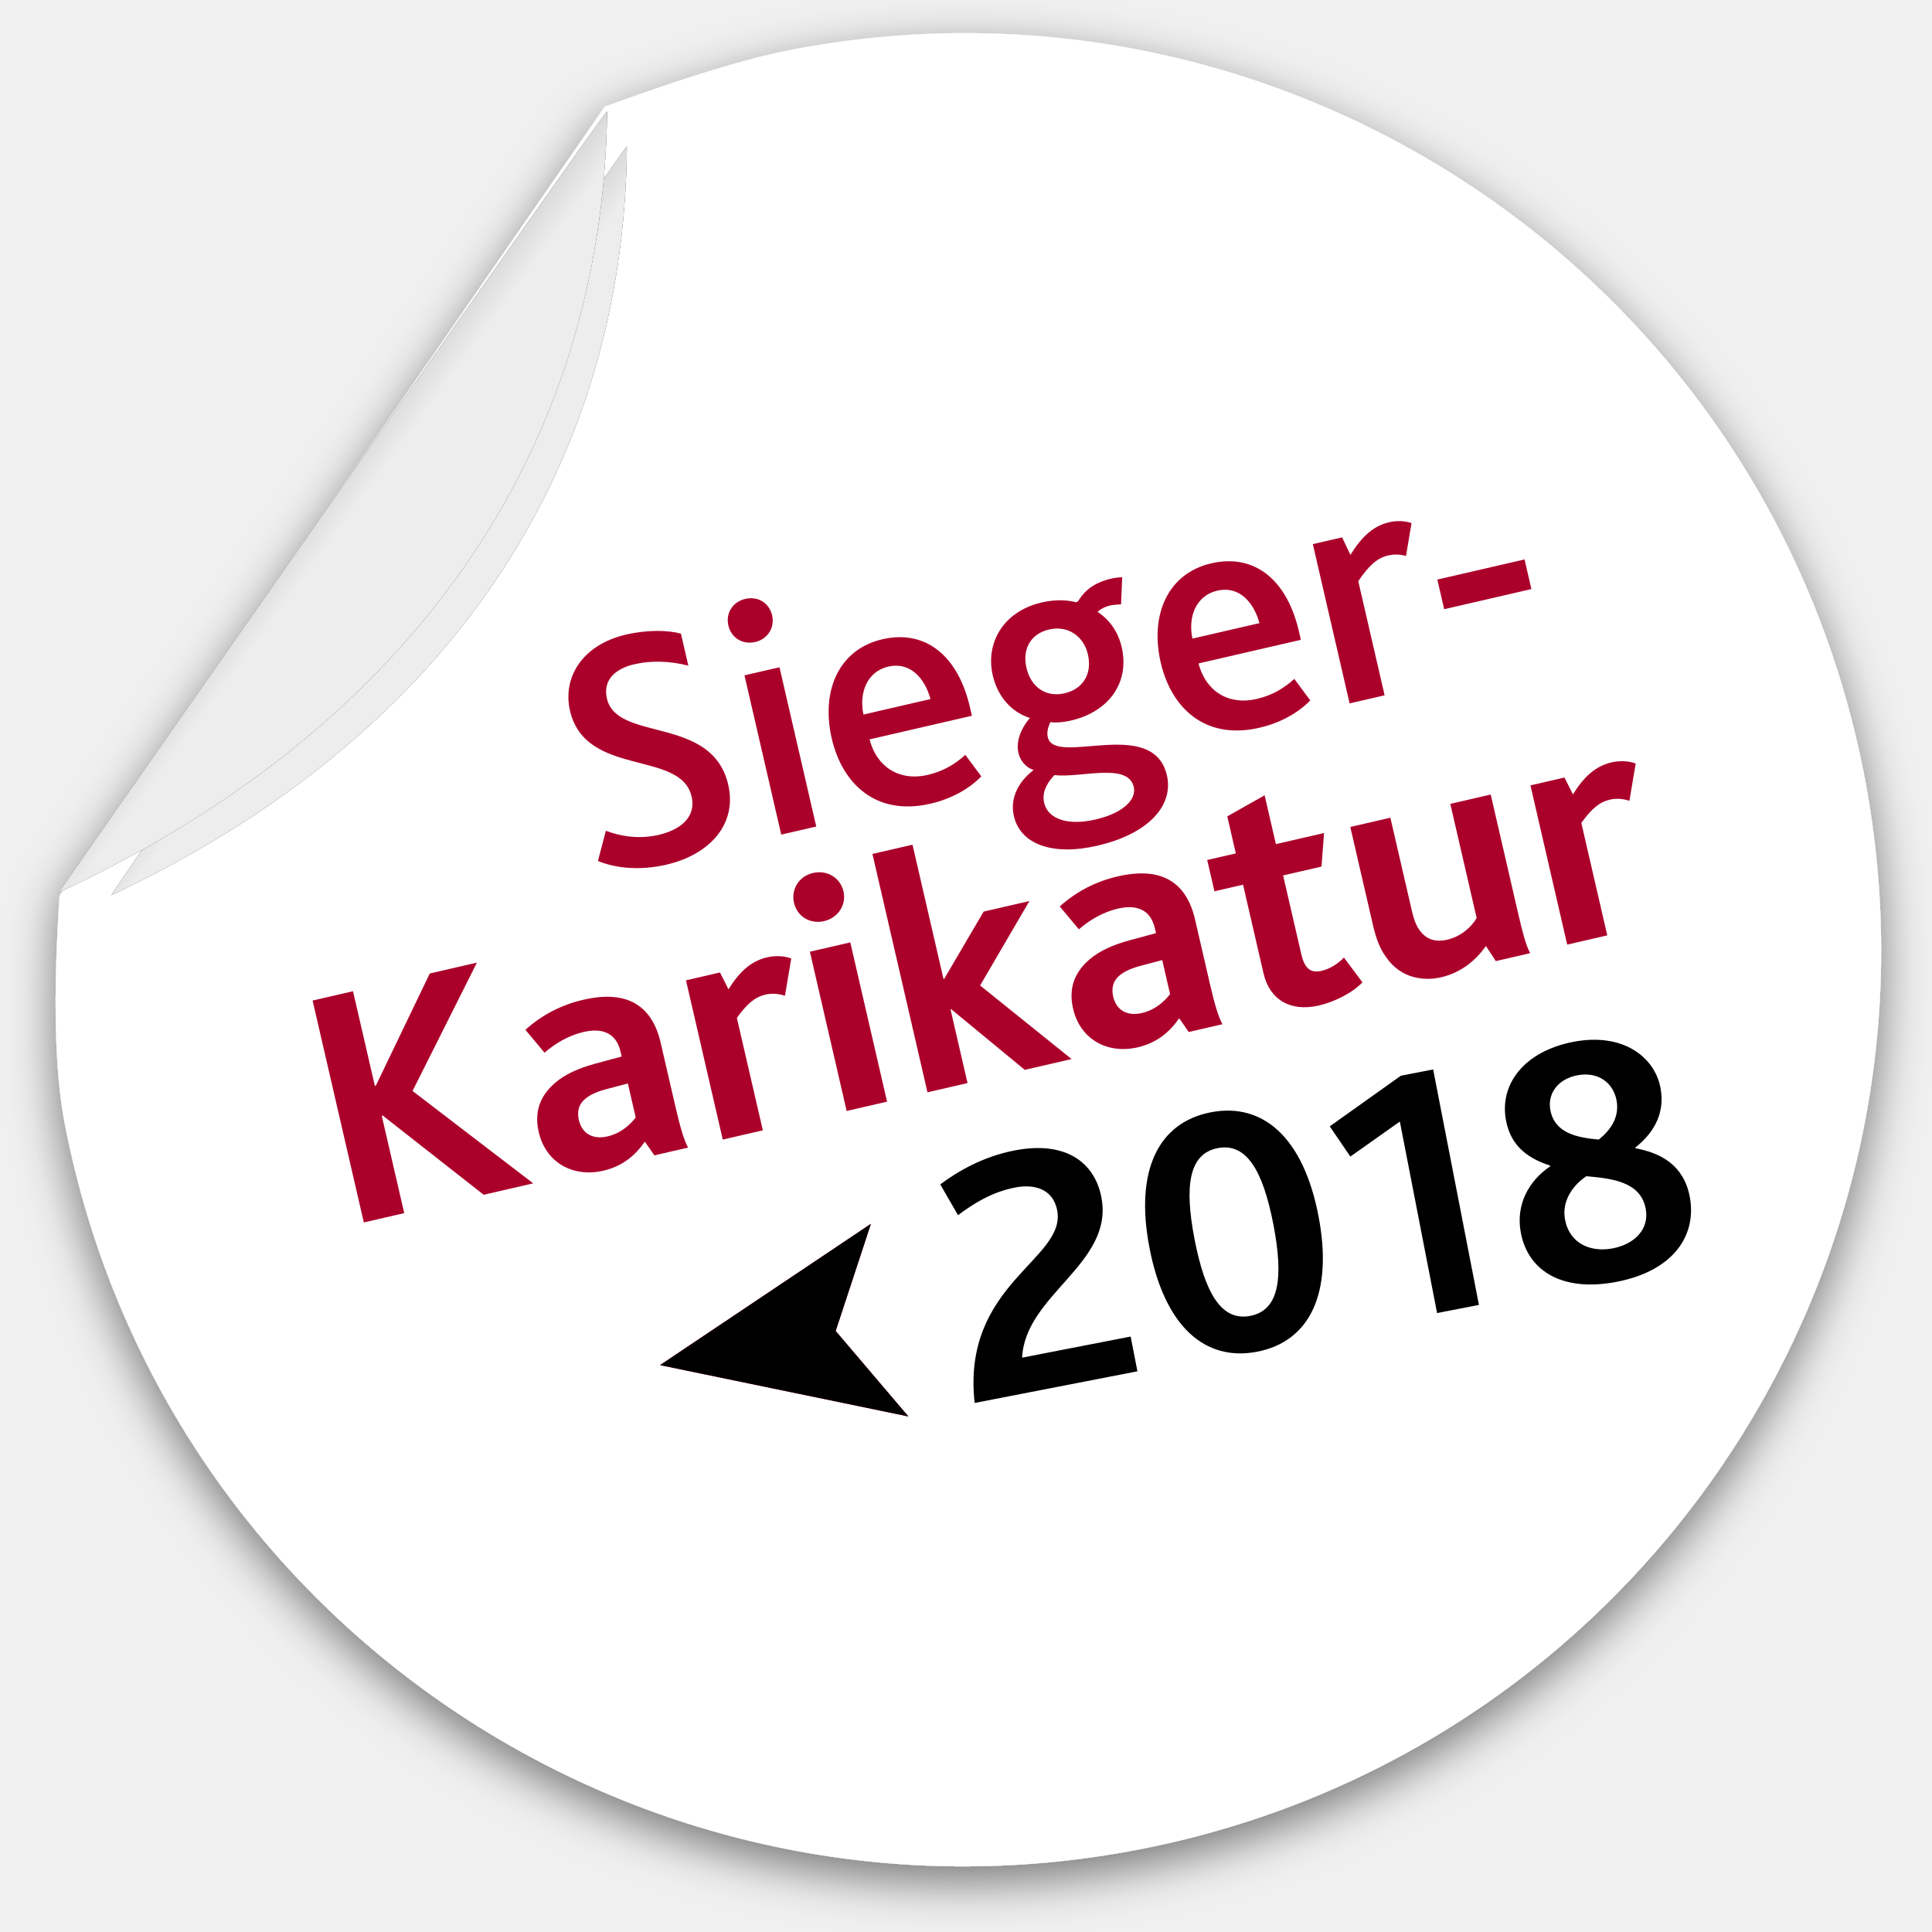
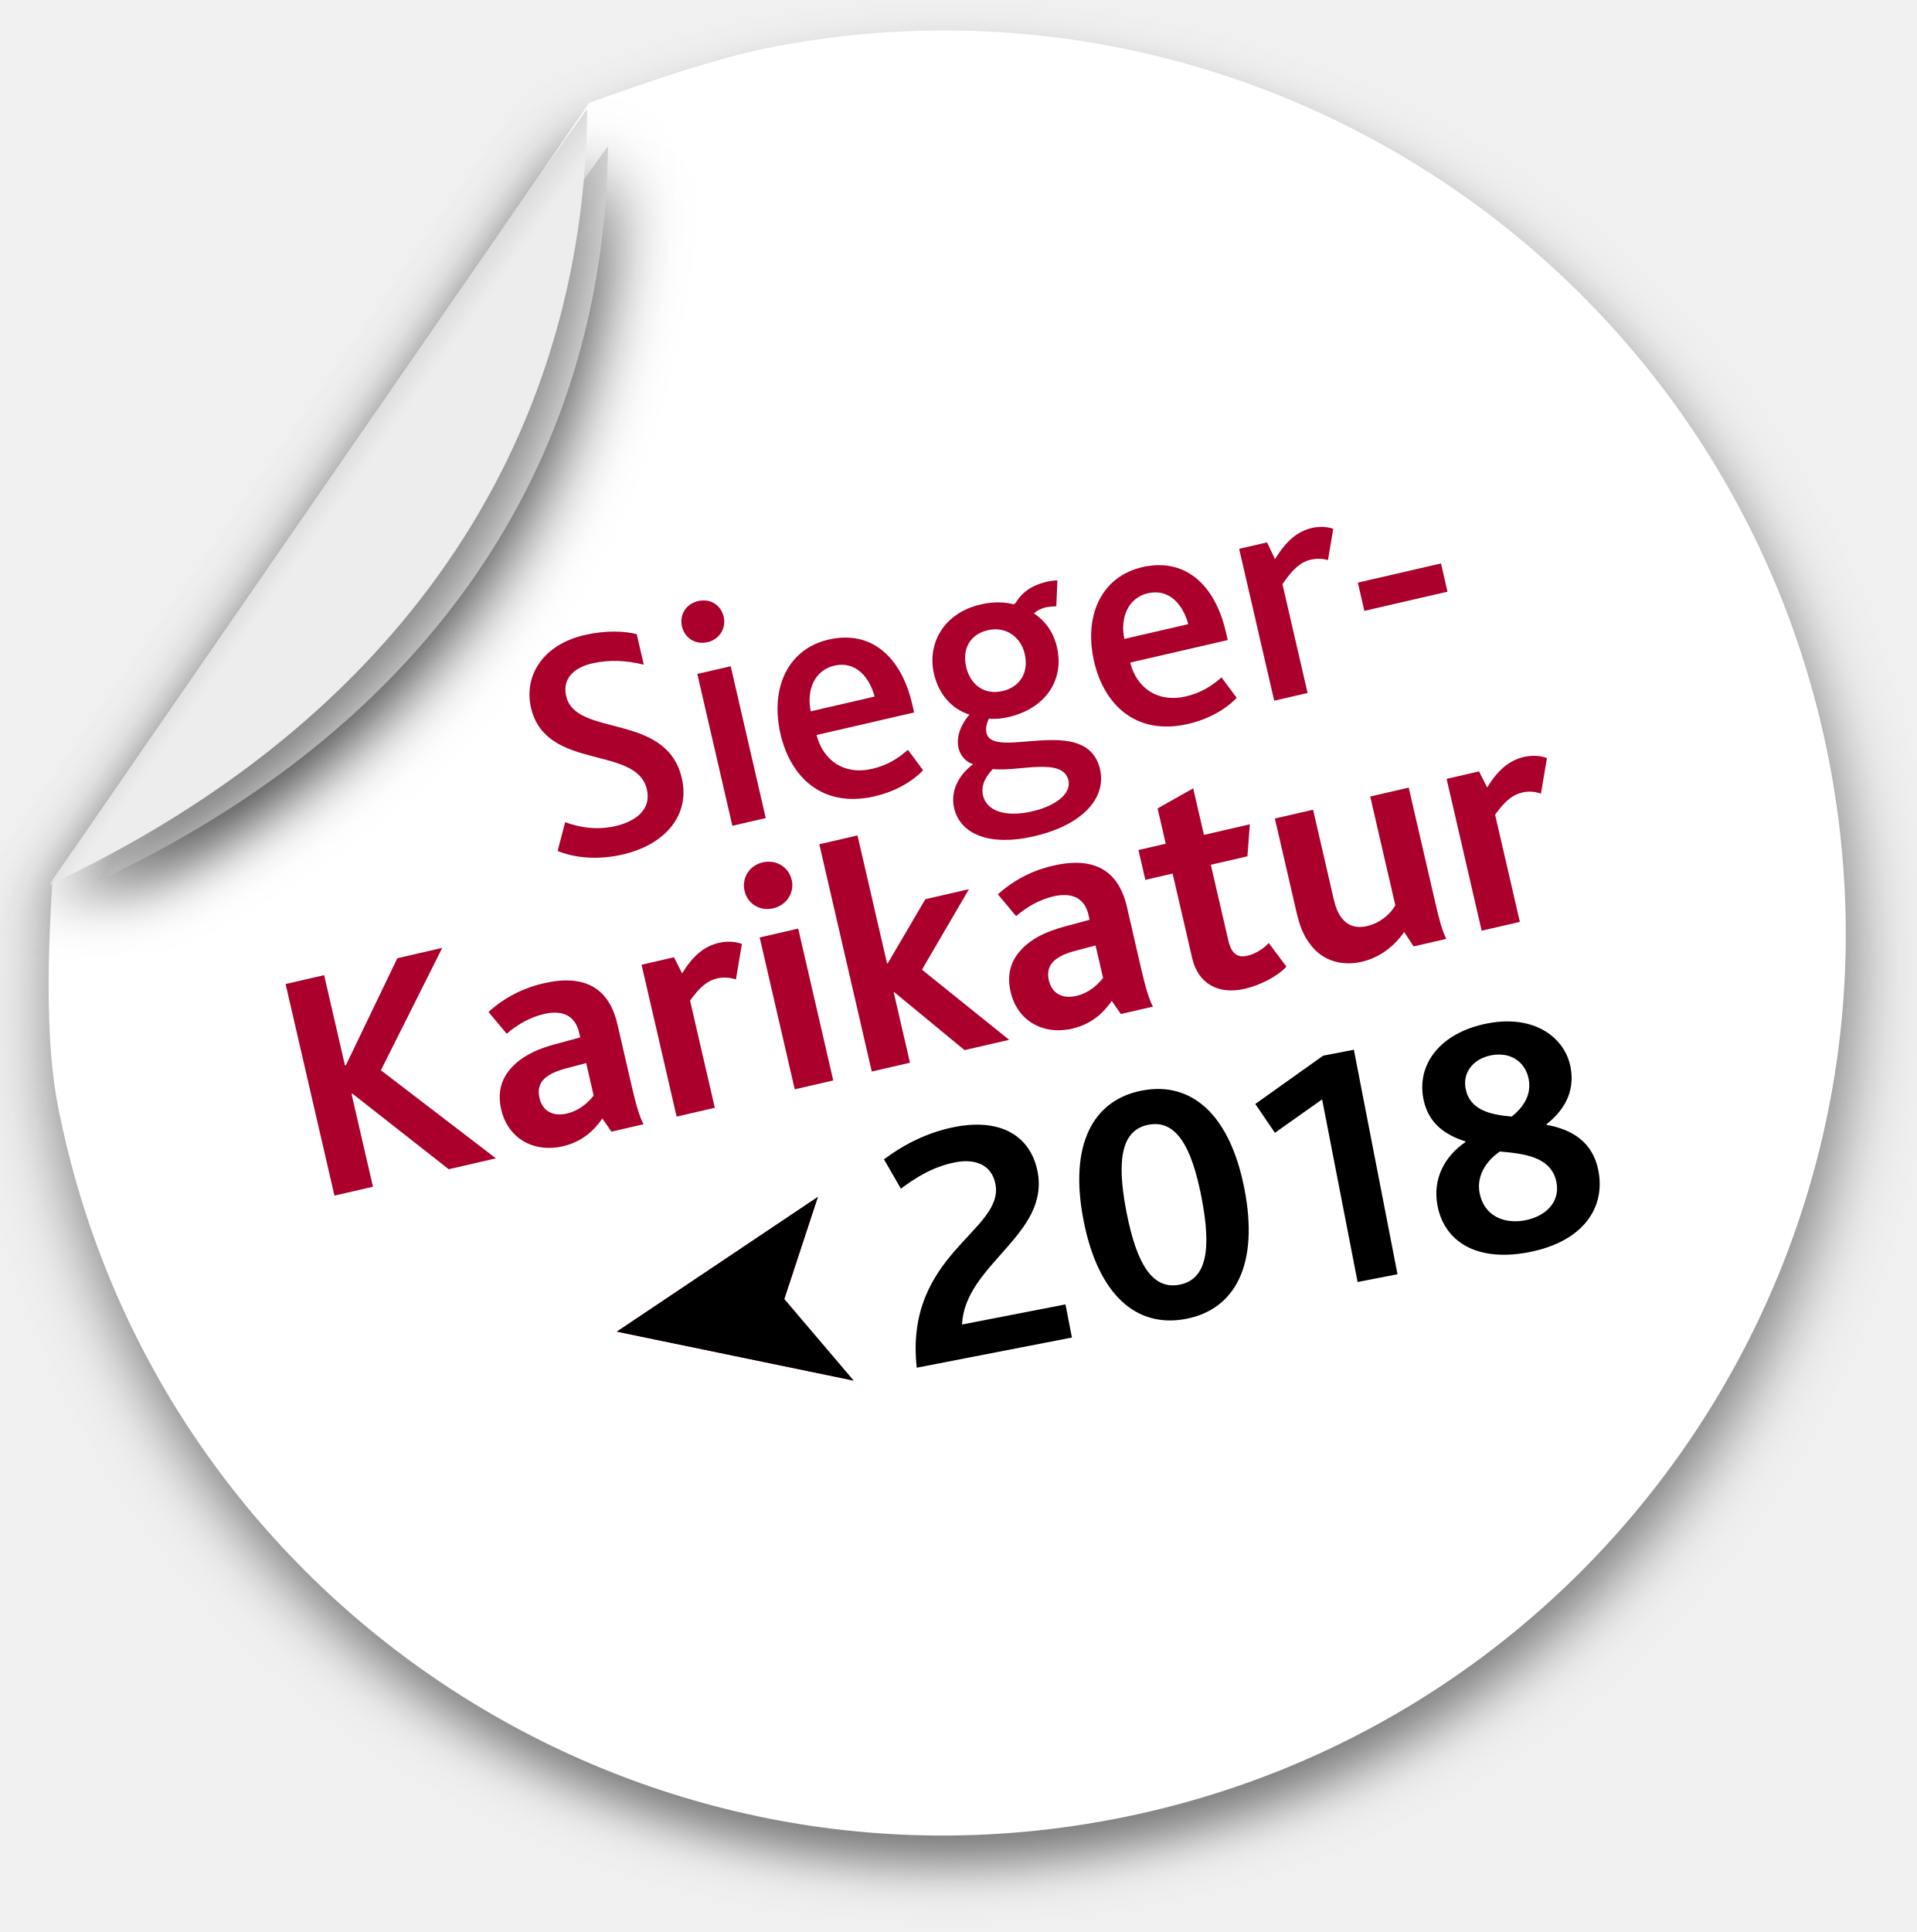
- <svg xmlns="http://www.w3.org/2000/svg" width="123px" height="123px" viewBox="0 0 123 123" version="1.1">
+ <svg xmlns="http://www.w3.org/2000/svg" xmlns:xlink="http://www.w3.org/1999/xlink" width="128px" height="129px" viewBox="0 0 128 129" version="1.1">
  <defs>
-     <filter x="-5.8%" y="-5.8%" width="111.6%" height="111.6%" filterUnits="objectBoundingBox" id="filter-1">
-       <feOffset dx="0" dy="1" in="SourceAlpha" result="shadowOffsetOuter1" />
-       <feGaussianBlur stdDeviation="1.5" in="shadowOffsetOuter1" result="shadowBlurOuter1" />
-       <feColorMatrix values="0 0 0 0 0   0 0 0 0 0   0 0 0 0 0  0 0 0 0.5 0" type="matrix" in="shadowBlurOuter1" result="shadowMatrixOuter1" />
-       <feMerge>
-         <feMergeNode in="shadowMatrixOuter1" />
-         <feMergeNode in="SourceGraphic" />
-       </feMerge>
+     <path d="M60.251,120.501 C93.526,120.501 120.501,93.526 120.501,60.251 C120.501,26.975 93.526,0 60.251,0 C57.359,0 53.143,0.443 47.604,1.33 L2.526,45.411 C0.842,51.776 0,56.722 0,60.251 C0,93.526 26.975,120.501 60.251,120.501 Z" id="path-1" />
+     <filter x="-5.8%" y="-4.1%" width="111.6%" height="111.6%" filterUnits="objectBoundingBox" id="filter-2">
+       <feOffset dx="0" dy="2" in="SourceAlpha" result="shadowOffsetOuter1" />
+       <feGaussianBlur stdDeviation="2" in="shadowOffsetOuter1" result="shadowBlurOuter1" />
+       <feColorMatrix values="0 0 0 0 0   0 0 0 0 0   0 0 0 0 0  0 0 0 0.5 0" type="matrix" in="shadowBlurOuter1" />
    </filter>
-     <linearGradient x1="54.455%" y1="50%" x2="32.77%" y2="27.37%" id="linearGradient-2">
+     <linearGradient x1="54.455%" y1="50%" x2="32.77%" y2="27.37%" id="linearGradient-3">
      <stop stop-color="#FFFFFF" stop-opacity="0.5" offset="0%" />
      <stop stop-color="#000000" stop-opacity="0.5" offset="100%" />
    </linearGradient>
+     <path d="M5.465,46.074 C29.01,40.174 43.977,25.332 48.27,4.443 C48.333,4.136 5.465,46.074 5.465,46.074 Z" id="path-4" />
+     <filter x="-16.4%" y="-12.0%" width="132.7%" height="133.6%" filterUnits="objectBoundingBox" id="filter-5">
+       <feOffset dx="0" dy="2" in="SourceAlpha" result="shadowOffsetOuter1" />
+       <feGaussianBlur stdDeviation="2" in="shadowOffsetOuter1" result="shadowBlurOuter1" />
+       <feColorMatrix values="0 0 0 0 0   0 0 0 0 0   0 0 0 0 0  0 0 0 0.5 0" type="matrix" in="shadowBlurOuter1" />
+     </filter>
+     <path d="M2.284,45.688 C27.101,39.456 42.876,23.779 47.401,1.715 C47.467,1.391 2.284,45.688 2.284,45.688 Z" id="path-6" />
+     <filter x="-15.5%" y="-11.4%" width="131.0%" height="131.8%" filterUnits="objectBoundingBox" id="filter-7">
+       <feOffset dx="0" dy="2" in="SourceAlpha" result="shadowOffsetOuter1" />
+       <feGaussianBlur stdDeviation="2" in="shadowOffsetOuter1" result="shadowBlurOuter1" />
+       <feColorMatrix values="0 0 0 0 0   0 0 0 0 0   0 0 0 0 0  0 0 0 0.5 0" type="matrix" in="shadowBlurOuter1" />
+     </filter>
  </defs>
  <g id="Tournee-/-exhibition" stroke="none" stroke-width="1" fill="none" fill-rule="evenodd">
-     <g id="Artboard-Copy-8" transform="translate(-86, -61)">
-       <g id="badge_cartoon-copy" filter="url(#filter-1)" transform="translate(79, 53)">
-         <g id="badge_cartoon" transform="translate(68.58752, 68.58752) rotate(-11) translate(-68.58752, -68.58752) translate(10.08752, 10.08752)">
-           <g id="Group-7">
-             <g id="Oval-4" fill="#FFFFFF">
-               <g id="path-1-link">
-                 <path d="M58.346,116.692 C90.57,116.692 116.692,90.57 116.692,58.346 C116.692,26.122 90.57,0 58.346,0 C55.545,0 51.463,0.429 46.099,1.288 L2.446,43.976 C0.815,50.139 0,54.929 0,58.346 C0,90.57 26.122,116.692 58.346,116.692 Z" id="path-1" />
-               </g>
-             </g>
-             <g id="Oval-4-Copy" transform="translate(5, 4)">
-               <g id="path-4-link" fill="#000000">
-                 <path d="M0.673,40.57 C23.406,34.828 37.856,20.384 42.001,0.053 C42.062,-0.245 0.673,40.57 0.673,40.57 Z" id="path-4" />
-               </g>
-               <g id="path-4-link" fill="#DBDBDB">
-                 <path d="M0.673,40.57 C23.406,34.828 37.856,20.384 42.001,0.053 C42.062,-0.245 0.673,40.57 0.673,40.57 Z" id="path-4" />
-               </g>
-               <g id="path-4-link" fill="url(#linearGradient-2)">
-                 <path d="M0.673,40.57 C23.406,34.828 37.856,20.384 42.001,0.053 C42.062,-0.245 0.673,40.57 0.673,40.57 Z" id="path-4" />
-               </g>
-             </g>
-             <g id="Oval-4-Copy-2" transform="translate(2, 1)">
-               <g id="path-6-link" fill="#000000">
-                 <path d="M0.431,42.76 C24.501,36.788 39.802,21.766 44.191,0.622 C44.255,0.312 0.431,42.76 0.431,42.76 Z" id="path-6" />
-               </g>
-               <g id="path-6-link" fill="#DBDBDB">
-                 <path d="M0.431,42.76 C24.501,36.788 39.802,21.766 44.191,0.622 C44.255,0.312 0.431,42.76 0.431,42.76 Z" id="path-6" />
-               </g>
-               <g id="path-6-link" fill="url(#linearGradient-2)">
-                 <path d="M0.431,42.76 C24.501,36.788 39.802,21.766 44.191,0.622 C44.255,0.312 0.431,42.76 0.431,42.76 Z" id="path-6" />
-               </g>
-             </g>
+     <g id="Artboard-Copy-8" transform="translate(-85, -60)">
+       <g id="badge_cartoon" transform="translate(148.5186, 122.5186) rotate(-11) translate(-148.5186, -122.5186) translate(87.51861, 61.51861)">
+         <g id="Group-7" transform="translate(0.285062, 0.434267)">
+           <g id="Oval-4">
+             <use fill="black" fill-opacity="1" filter="url(#filter-2)" xlink:href="#path-1" />
+             <use fill="#FFFFFF" fill-rule="evenodd" xlink:href="#path-1" />
          </g>
-           <path d="M53.472,86.791 C54.093,79.178 60.97,78.948 60.97,75.751 C60.97,74.348 59.843,73.819 58.624,73.819 C57.083,73.819 55.818,74.325 54.714,74.854 L53.978,72.715 C55.22,72.117 56.968,71.496 59.038,71.496 C62.304,71.496 63.891,73.175 63.891,75.475 C63.891,79.776 57.934,80.627 56.991,84.537 L64.029,84.537 L64.029,86.791 L53.472,86.791 Z M71.757,87.021 C68.376,87.021 66.283,84.33 66.283,79.247 C66.283,74.187 68.376,71.496 71.757,71.496 C75.138,71.496 77.231,74.187 77.231,79.247 C77.231,84.33 75.138,87.021 71.757,87.021 Z M71.757,84.698 C73.597,84.698 74.31,82.812 74.31,79.247 C74.31,75.705 73.597,73.819 71.757,73.819 C69.917,73.819 69.204,75.705 69.204,79.247 C69.204,82.812 69.917,84.698 71.757,84.698 Z M83.464,86.791 L83.464,74.371 L79.945,75.958 L79.025,73.819 L84.085,71.519 L86.178,71.519 L86.178,86.791 L83.464,86.791 Z M95.079,87.021 C91.606,87.021 89.674,85.319 89.674,82.812 C89.674,80.972 90.801,79.638 92.319,78.994 L92.319,78.948 C91.169,78.304 90.111,77.384 90.111,75.613 C90.111,73.267 92.066,71.496 95.263,71.496 C98.483,71.496 100.162,73.428 100.162,75.406 C100.162,77.269 98.966,78.281 97.862,78.856 L97.862,78.902 C99.403,79.5 100.668,80.558 100.668,82.559 C100.668,85.089 98.759,87.021 95.079,87.021 Z M95.24,84.882 C96.62,84.882 97.77,84.146 97.77,82.789 C97.77,81.018 95.953,80.489 94.458,80.052 C93.561,80.42 92.595,81.271 92.595,82.513 C92.595,84.1 93.837,84.882 95.24,84.882 Z M95.677,77.913 C96.505,77.476 97.264,76.786 97.264,75.659 C97.264,74.555 96.482,73.635 95.102,73.635 C93.86,73.635 93.009,74.417 93.009,75.498 C93.009,76.97 94.32,77.522 95.677,77.913 Z" id="2018" fill="#000000" />
-           <g id="Path-2" transform="translate(34, 74)">
-             <g id="path-8-link" fill="#D8073D">
-               <polygon id="path-8" points="0.27 6.605 15.166 12.829 11.662 6.605 15.166 0.336" />
-             </g>
-             <g id="path-8-link" fill="#000000">
-               <polygon id="path-8" points="0.27 6.605 15.166 12.829 11.662 6.605 15.166 0.336" />
-             </g>
+           <g id="Oval-4-Copy">
+             <use fill="black" fill-opacity="1" filter="url(#filter-5)" xlink:href="#path-4" />
+             <use fill="#DBDBDB" fill-rule="evenodd" xlink:href="#path-4" />
+             <use fill="url(#linearGradient-3)" fill-rule="evenodd" xlink:href="#path-4" />
          </g>
-           <path d="M17.198,66.604 L19.838,66.604 L19.838,60.246 L19.904,60.246 L25.03,66.604 L28.264,66.604 L22.104,59.146 L27.934,52.106 L24.854,52.106 L19.904,58.288 L19.838,58.288 L19.838,52.106 L17.198,52.106 L17.198,66.604 Z M36.184,66.604 L35.788,65.614 C35.04,66.296 34.094,66.824 32.796,66.824 C30.816,66.824 29.342,65.504 29.342,63.502 C29.342,62.094 30.024,61.214 31.102,60.664 C31.828,60.29 32.73,60.114 33.786,60.07 L35.568,60.004 L35.568,59.674 C35.568,58.464 34.776,57.936 33.566,57.936 C32.532,57.936 31.586,58.266 30.838,58.662 L29.98,56.968 C31.212,56.286 32.554,55.934 34.006,55.934 C36.8,55.934 38.186,57.21 38.186,59.718 L38.186,63.942 C38.186,65.152 38.23,66.054 38.384,66.604 L36.184,66.604 Z M35.568,61.764 L34.16,61.808 C33.478,61.83 32.994,61.94 32.642,62.138 C32.202,62.38 32.004,62.798 32.004,63.326 C32.004,64.228 32.598,64.756 33.544,64.756 C34.512,64.756 35.216,64.272 35.568,63.986 L35.568,61.764 Z M40.65,66.604 L43.268,66.604 L43.268,59.256 C44.126,58.508 44.698,58.222 45.38,58.222 C45.688,58.222 46.106,58.288 46.568,58.574 L47.492,56.352 C47.074,56.066 46.502,55.934 46.018,55.934 C44.962,55.934 44.104,56.418 43.158,57.364 L42.872,56.198 L40.65,56.198 L40.65,66.604 Z M48.746,66.604 L51.386,66.604 L51.386,56.198 L48.746,56.198 L48.746,66.604 Z M50.066,54.504 C50.99,54.504 51.694,53.8 51.694,52.942 C51.694,52.04 50.99,51.358 50.066,51.358 C49.142,51.358 48.46,52.062 48.46,52.942 C48.46,53.822 49.142,54.504 50.066,54.504 Z M54.026,66.604 L56.644,66.604 L56.644,61.786 L56.688,61.786 L60.384,66.604 L63.442,66.604 L58.822,60.73 L63.09,56.198 L60.098,56.198 L56.688,59.806 L56.644,59.806 L56.644,51.028 L54.026,51.028 L54.026,66.604 Z M71.098,66.604 L70.702,65.614 C69.954,66.296 69.008,66.824 67.71,66.824 C65.73,66.824 64.256,65.504 64.256,63.502 C64.256,62.094 64.938,61.214 66.016,60.664 C66.742,60.29 67.644,60.114 68.7,60.07 L70.482,60.004 L70.482,59.674 C70.482,58.464 69.69,57.936 68.48,57.936 C67.446,57.936 66.5,58.266 65.752,58.662 L64.894,56.968 C66.126,56.286 67.468,55.934 68.92,55.934 C71.714,55.934 73.1,57.21 73.1,59.718 L73.1,63.942 C73.1,65.152 73.144,66.054 73.298,66.604 L71.098,66.604 Z M70.482,61.764 L69.074,61.808 C68.392,61.83 67.908,61.94 67.556,62.138 C67.116,62.38 66.918,62.798 66.918,63.326 C66.918,64.228 67.512,64.756 68.458,64.756 C69.426,64.756 70.13,64.272 70.482,63.986 L70.482,61.764 Z M79.546,66.824 C80.58,66.824 81.834,66.516 82.582,66.01 L81.79,64.206 C81.394,64.47 80.822,64.712 80.206,64.712 C79.524,64.712 79.194,64.36 79.194,63.392 L79.194,58.244 L81.702,58.244 L82.34,56.198 L79.194,56.198 L79.194,53.008 L76.576,53.778 L76.576,56.198 L74.706,56.198 L74.706,58.244 L76.576,58.244 L76.576,64.03 C76.576,65.768 77.698,66.824 79.546,66.824 Z M87.532,66.824 C88.896,66.824 89.974,66.23 90.766,65.526 L91.162,66.604 L93.406,66.604 C93.252,66.054 93.23,65.152 93.23,64.03 L93.23,56.198 L90.59,56.198 L90.59,63.656 C90.128,64.162 89.314,64.58 88.456,64.58 C87.664,64.58 87.158,64.25 86.894,63.634 C86.74,63.304 86.674,62.886 86.674,62.336 L86.674,56.198 L84.056,56.198 L84.056,62.6 C84.056,63.568 84.166,64.206 84.408,64.778 C85.046,66.406 86.52,66.824 87.532,66.824 Z M95.826,66.604 L98.444,66.604 L98.444,59.256 C99.302,58.508 99.874,58.222 100.556,58.222 C100.864,58.222 101.282,58.288 101.744,58.574 L102.668,56.352 C102.25,56.066 101.678,55.934 101.194,55.934 C100.138,55.934 99.28,56.418 98.334,57.364 L98.048,56.198 L95.826,56.198 L95.826,66.604 Z" id="Karikatur" fill="#AB002C" fill-rule="nonzero" transform="translate(59.93266, 58.92628) rotate(-2) translate(-59.93266, -58.92628) " />
-           <path d="M36.357,47.268 C37.369,47.994 38.865,48.478 40.537,48.478 C43.441,48.478 45.531,46.938 45.531,44.408 C45.531,39.854 39.239,40.184 39.239,37.324 C39.239,36.026 40.317,35.586 41.417,35.586 C42.561,35.586 43.683,35.894 44.761,36.444 L44.761,34.354 C44.013,33.958 42.781,33.628 41.351,33.628 C38.447,33.628 36.775,35.41 36.775,37.544 C36.775,41.922 43.089,41.548 43.089,44.606 C43.089,46.014 41.835,46.52 40.493,46.52 C39.173,46.52 38.073,46.036 37.281,45.508 L36.357,47.268 Z M48.105,48.258 L50.393,48.258 L50.393,37.852 L48.105,37.852 L48.105,48.258 Z M49.249,35.938 C50.063,35.938 50.679,35.322 50.679,34.53 C50.679,33.716 50.085,33.122 49.249,33.122 C48.413,33.122 47.819,33.738 47.819,34.53 C47.819,35.322 48.413,35.938 49.249,35.938 Z M57.807,48.478 C54.177,48.478 52.615,45.904 52.615,43.022 C52.615,39.876 54.353,37.588 57.169,37.588 C60.007,37.588 61.635,39.7 61.635,43.066 L61.635,43.616 L54.947,43.616 C54.991,45.398 56.157,46.652 58.049,46.652 C59.083,46.652 59.919,46.366 60.667,45.948 L61.349,47.51 C60.337,48.17 59.039,48.478 57.807,48.478 Z M54.925,41.988 L59.303,41.988 C59.259,40.668 58.621,39.37 57.147,39.37 C55.761,39.37 54.947,40.58 54.925,41.988 Z M67.553,53.472 C64.583,53.472 62.801,52.262 62.801,50.436 C62.801,49.314 63.527,48.39 64.693,47.862 C64.253,47.62 63.989,47.114 63.989,46.586 C63.989,45.992 64.319,45.244 65.199,44.584 C64.121,43.946 63.505,42.78 63.505,41.394 C63.505,39.414 64.957,37.588 67.597,37.588 C68.521,37.588 69.203,37.808 69.643,38.028 C69.753,38.094 69.797,38.072 69.885,38.006 C70.435,37.456 71.117,37.104 72.283,37.104 C72.525,37.104 72.811,37.148 72.943,37.17 L72.481,38.842 C72.239,38.798 71.975,38.754 71.755,38.754 C71.513,38.754 71.161,38.82 70.919,38.974 C71.579,39.656 71.909,40.558 71.909,41.504 C71.909,43.814 70.193,45.332 67.707,45.332 C67.223,45.332 66.761,45.266 66.409,45.134 C66.123,45.508 66.035,45.772 66.035,46.036 C66.035,47.972 72.877,46.212 72.877,50.106 C72.877,52.02 70.985,53.472 67.553,53.472 Z M67.817,51.822 C69.599,51.822 70.655,51.184 70.655,50.348 C70.655,48.72 67.487,49.05 65.903,48.478 C65.507,48.742 64.869,49.248 64.869,50.04 C64.869,51.14 66.035,51.822 67.817,51.822 Z M67.707,43.55 C68.829,43.55 69.709,42.824 69.709,41.46 C69.709,40.316 68.917,39.37 67.663,39.37 C66.519,39.37 65.705,40.118 65.705,41.438 C65.705,42.626 66.431,43.55 67.707,43.55 Z M79.301,48.478 C75.671,48.478 74.109,45.904 74.109,43.022 C74.109,39.876 75.847,37.588 78.663,37.588 C81.501,37.588 83.129,39.7 83.129,43.066 L83.129,43.616 L76.441,43.616 C76.485,45.398 77.651,46.652 79.543,46.652 C80.577,46.652 81.413,46.366 82.161,45.948 L82.843,47.51 C81.831,48.17 80.533,48.478 79.301,48.478 Z M76.419,41.988 L80.797,41.988 C80.753,40.668 80.115,39.37 78.641,39.37 C77.255,39.37 76.441,40.58 76.419,41.988 Z M85.241,48.258 L87.529,48.258 L87.529,40.8 C88.431,39.964 89.047,39.634 89.751,39.634 C90.081,39.634 90.455,39.7 90.851,39.92 L91.665,37.962 C91.291,37.72 90.785,37.588 90.301,37.588 C89.311,37.588 88.431,38.028 87.419,39.062 L87.155,37.852 L85.241,37.852 L85.241,48.258 Z M92.457,43.77 L98.155,43.77 L98.155,41.834 L92.457,41.834 L92.457,43.77 Z" id="Sieger-" fill="#AB002C" fill-rule="nonzero" transform="translate(67.25582, 43.29659) rotate(-2) translate(-67.25582, -43.29659) " />
+           <g id="Oval-4-Copy-2">
+             <use fill="black" fill-opacity="1" filter="url(#filter-7)" xlink:href="#path-6" />
+             <use fill="#DBDBDB" fill-rule="evenodd" xlink:href="#path-6" />
+             <use fill="url(#linearGradient-3)" fill-rule="evenodd" xlink:href="#path-6" />
+           </g>
        </g>
+         <path d="M53.249,88.836 C53.87,81.223 60.747,80.993 60.747,77.796 C60.747,76.393 59.62,75.864 58.401,75.864 C56.86,75.864 55.595,76.37 54.491,76.899 L53.755,74.76 C54.997,74.162 56.745,73.541 58.815,73.541 C62.081,73.541 63.668,75.22 63.668,77.52 C63.668,81.821 57.711,82.672 56.768,86.582 L63.806,86.582 L63.806,88.836 L53.249,88.836 Z M71.534,89.066 C68.153,89.066 66.06,86.375 66.06,81.292 C66.06,76.232 68.153,73.541 71.534,73.541 C74.915,73.541 77.008,76.232 77.008,81.292 C77.008,86.375 74.915,89.066 71.534,89.066 Z M71.534,86.743 C73.374,86.743 74.087,84.857 74.087,81.292 C74.087,77.75 73.374,75.864 71.534,75.864 C69.694,75.864 68.981,77.75 68.981,81.292 C68.981,84.857 69.694,86.743 71.534,86.743 Z M83.241,88.836 L83.241,76.416 L79.722,78.003 L78.802,75.864 L83.862,73.564 L85.955,73.564 L85.955,88.836 L83.241,88.836 Z M94.856,89.066 C91.383,89.066 89.451,87.364 89.451,84.857 C89.451,83.017 90.578,81.683 92.096,81.039 L92.096,80.993 C90.946,80.349 89.888,79.429 89.888,77.658 C89.888,75.312 91.843,73.541 95.04,73.541 C98.26,73.541 99.939,75.473 99.939,77.451 C99.939,79.314 98.743,80.326 97.639,80.901 L97.639,80.947 C99.18,81.545 100.445,82.603 100.445,84.604 C100.445,87.134 98.536,89.066 94.856,89.066 Z M95.017,86.927 C96.397,86.927 97.547,86.191 97.547,84.834 C97.547,83.063 95.73,82.534 94.235,82.097 C93.338,82.465 92.372,83.316 92.372,84.558 C92.372,86.145 93.614,86.927 95.017,86.927 Z M95.454,79.958 C96.282,79.521 97.041,78.831 97.041,77.704 C97.041,76.6 96.259,75.68 94.879,75.68 C93.637,75.68 92.786,76.462 92.786,77.543 C92.786,79.015 94.097,79.567 95.454,79.958 Z" id="2018" fill="#000000" />
+         <g id="Path-2" transform="translate(33.77746, 76.04534)">
+           <g id="path-8-link" fill="#D8073D">
+             <polygon id="path-8" points="0.27 6.605 15.166 12.829 11.662 6.605 15.166 0.336" />
+           </g>
+           <g id="path-8-link" fill="#000000">
+             <polygon id="path-8" points="0.27 6.605 15.166 12.829 11.662 6.605 15.166 0.336" />
+           </g>
+         </g>
+         <path d="M16.975,68.65 L19.615,68.65 L19.615,62.292 L19.681,62.292 L24.807,68.65 L28.041,68.65 L21.881,61.192 L27.711,54.152 L24.631,54.152 L19.681,60.334 L19.615,60.334 L19.615,54.152 L16.975,54.152 L16.975,68.65 Z M35.961,68.65 L35.565,67.66 C34.817,68.342 33.871,68.87 32.573,68.87 C30.593,68.87 29.119,67.55 29.119,65.548 C29.119,64.14 29.801,63.26 30.879,62.71 C31.605,62.336 32.507,62.16 33.563,62.116 L35.345,62.05 L35.345,61.72 C35.345,60.51 34.553,59.982 33.343,59.982 C32.309,59.982 31.363,60.312 30.615,60.708 L29.757,59.014 C30.989,58.332 32.331,57.98 33.783,57.98 C36.577,57.98 37.963,59.256 37.963,61.764 L37.963,65.988 C37.963,67.198 38.007,68.1 38.161,68.65 L35.961,68.65 Z M35.345,63.81 L33.937,63.854 C33.255,63.876 32.771,63.986 32.419,64.184 C31.979,64.426 31.781,64.844 31.781,65.372 C31.781,66.274 32.375,66.802 33.321,66.802 C34.289,66.802 34.993,66.318 35.345,66.032 L35.345,63.81 Z M40.427,68.65 L43.045,68.65 L43.045,61.302 C43.903,60.554 44.475,60.268 45.157,60.268 C45.465,60.268 45.883,60.334 46.345,60.62 L47.269,58.398 C46.851,58.112 46.279,57.98 45.795,57.98 C44.739,57.98 43.881,58.464 42.935,59.41 L42.649,58.244 L40.427,58.244 L40.427,68.65 Z M48.523,68.65 L51.163,68.65 L51.163,58.244 L48.523,58.244 L48.523,68.65 Z M49.843,56.55 C50.767,56.55 51.471,55.846 51.471,54.988 C51.471,54.086 50.767,53.404 49.843,53.404 C48.919,53.404 48.237,54.108 48.237,54.988 C48.237,55.868 48.919,56.55 49.843,56.55 Z M53.803,68.65 L56.421,68.65 L56.421,63.832 L56.465,63.832 L60.161,68.65 L63.219,68.65 L58.599,62.776 L62.867,58.244 L59.875,58.244 L56.465,61.852 L56.421,61.852 L56.421,53.074 L53.803,53.074 L53.803,68.65 Z M70.875,68.65 L70.479,67.66 C69.731,68.342 68.785,68.87 67.487,68.87 C65.507,68.87 64.033,67.55 64.033,65.548 C64.033,64.14 64.715,63.26 65.793,62.71 C66.519,62.336 67.421,62.16 68.477,62.116 L70.259,62.05 L70.259,61.72 C70.259,60.51 69.467,59.982 68.257,59.982 C67.223,59.982 66.277,60.312 65.529,60.708 L64.671,59.014 C65.903,58.332 67.245,57.98 68.697,57.98 C71.491,57.98 72.877,59.256 72.877,61.764 L72.877,65.988 C72.877,67.198 72.921,68.1 73.075,68.65 L70.875,68.65 Z M70.259,63.81 L68.851,63.854 C68.169,63.876 67.685,63.986 67.333,64.184 C66.893,64.426 66.695,64.844 66.695,65.372 C66.695,66.274 67.289,66.802 68.235,66.802 C69.203,66.802 69.907,66.318 70.259,66.032 L70.259,63.81 Z M79.323,68.87 C80.357,68.87 81.611,68.562 82.359,68.056 L81.567,66.252 C81.171,66.516 80.599,66.758 79.983,66.758 C79.301,66.758 78.971,66.406 78.971,65.438 L78.971,60.29 L81.479,60.29 L82.117,58.244 L78.971,58.244 L78.971,55.054 L76.353,55.824 L76.353,58.244 L74.483,58.244 L74.483,60.29 L76.353,60.29 L76.353,66.076 C76.353,67.814 77.475,68.87 79.323,68.87 Z M87.309,68.87 C88.673,68.87 89.751,68.276 90.543,67.572 L90.939,68.65 L93.183,68.65 C93.029,68.1 93.007,67.198 93.007,66.076 L93.007,58.244 L90.367,58.244 L90.367,65.702 C89.905,66.208 89.091,66.626 88.233,66.626 C87.441,66.626 86.935,66.296 86.671,65.68 C86.517,65.35 86.451,64.932 86.451,64.382 L86.451,58.244 L83.833,58.244 L83.833,64.646 C83.833,65.614 83.943,66.252 84.185,66.824 C84.823,68.452 86.297,68.87 87.309,68.87 Z M95.603,68.65 L98.221,68.65 L98.221,61.302 C99.079,60.554 99.651,60.268 100.333,60.268 C100.641,60.268 101.059,60.334 101.521,60.62 L102.445,58.398 C102.027,58.112 101.455,57.98 100.971,57.98 C99.915,57.98 99.057,58.464 98.111,59.41 L97.825,58.244 L95.603,58.244 L95.603,68.65 Z" id="Karikatur" fill="#AB002C" fill-rule="nonzero" transform="translate(59.71013, 60.97162) rotate(-2) translate(-59.71013, -60.97162) " />
+         <path d="M36.134,49.313 C37.146,50.039 38.642,50.523 40.314,50.523 C43.218,50.523 45.308,48.983 45.308,46.453 C45.308,41.899 39.016,42.229 39.016,39.369 C39.016,38.071 40.094,37.631 41.194,37.631 C42.338,37.631 43.46,37.939 44.538,38.489 L44.538,36.399 C43.79,36.003 42.558,35.673 41.128,35.673 C38.224,35.673 36.552,37.455 36.552,39.589 C36.552,43.967 42.866,43.593 42.866,46.651 C42.866,48.059 41.612,48.565 40.27,48.565 C38.95,48.565 37.85,48.081 37.058,47.553 L36.134,49.313 Z M47.882,50.303 L50.17,50.303 L50.17,39.897 L47.882,39.897 L47.882,50.303 Z M49.026,37.983 C49.84,37.983 50.456,37.367 50.456,36.575 C50.456,35.761 49.862,35.167 49.026,35.167 C48.19,35.167 47.596,35.783 47.596,36.575 C47.596,37.367 48.19,37.983 49.026,37.983 Z M57.584,50.523 C53.954,50.523 52.392,47.949 52.392,45.067 C52.392,41.921 54.13,39.633 56.946,39.633 C59.784,39.633 61.412,41.745 61.412,45.111 L61.412,45.661 L54.724,45.661 C54.768,47.443 55.934,48.697 57.826,48.697 C58.86,48.697 59.696,48.411 60.444,47.993 L61.126,49.555 C60.114,50.215 58.816,50.523 57.584,50.523 Z M54.702,44.033 L59.08,44.033 C59.036,42.713 58.398,41.415 56.924,41.415 C55.538,41.415 54.724,42.625 54.702,44.033 Z M67.33,55.517 C64.36,55.517 62.578,54.307 62.578,52.481 C62.578,51.359 63.304,50.435 64.47,49.907 C64.03,49.665 63.766,49.159 63.766,48.631 C63.766,48.037 64.096,47.289 64.976,46.629 C63.898,45.991 63.282,44.825 63.282,43.439 C63.282,41.459 64.734,39.633 67.374,39.633 C68.298,39.633 68.98,39.853 69.42,40.073 C69.53,40.139 69.574,40.117 69.662,40.051 C70.212,39.501 70.894,39.149 72.06,39.149 C72.302,39.149 72.588,39.193 72.72,39.215 L72.258,40.887 C72.016,40.843 71.752,40.799 71.532,40.799 C71.29,40.799 70.938,40.865 70.696,41.019 C71.356,41.701 71.686,42.603 71.686,43.549 C71.686,45.859 69.97,47.377 67.484,47.377 C67,47.377 66.538,47.311 66.186,47.179 C65.9,47.553 65.812,47.817 65.812,48.081 C65.812,50.017 72.654,48.257 72.654,52.151 C72.654,54.065 70.762,55.517 67.33,55.517 Z M67.594,53.867 C69.376,53.867 70.432,53.229 70.432,52.393 C70.432,50.765 67.264,51.095 65.68,50.523 C65.284,50.787 64.646,51.293 64.646,52.085 C64.646,53.185 65.812,53.867 67.594,53.867 Z M67.484,45.595 C68.606,45.595 69.486,44.869 69.486,43.505 C69.486,42.361 68.694,41.415 67.44,41.415 C66.296,41.415 65.482,42.163 65.482,43.483 C65.482,44.671 66.208,45.595 67.484,45.595 Z M79.078,50.523 C75.448,50.523 73.886,47.949 73.886,45.067 C73.886,41.921 75.624,39.633 78.44,39.633 C81.278,39.633 82.906,41.745 82.906,45.111 L82.906,45.661 L76.218,45.661 C76.262,47.443 77.428,48.697 79.32,48.697 C80.354,48.697 81.19,48.411 81.938,47.993 L82.62,49.555 C81.608,50.215 80.31,50.523 79.078,50.523 Z M76.196,44.033 L80.574,44.033 C80.53,42.713 79.892,41.415 78.418,41.415 C77.032,41.415 76.218,42.625 76.196,44.033 Z M85.018,50.303 L87.306,50.303 L87.306,42.845 C88.208,42.009 88.824,41.679 89.528,41.679 C89.858,41.679 90.232,41.745 90.628,41.965 L91.442,40.007 C91.068,39.765 90.562,39.633 90.078,39.633 C89.088,39.633 88.208,40.073 87.196,41.107 L86.932,39.897 L85.018,39.897 L85.018,50.303 Z M92.234,45.815 L97.932,45.815 L97.932,43.879 L92.234,43.879 L92.234,45.815 Z" id="Sieger-" fill="#AB002C" fill-rule="nonzero" transform="translate(67.03328, 45.34193) rotate(-2) translate(-67.03328, -45.34193) " />
      </g>
    </g>
  </g>
</svg>
